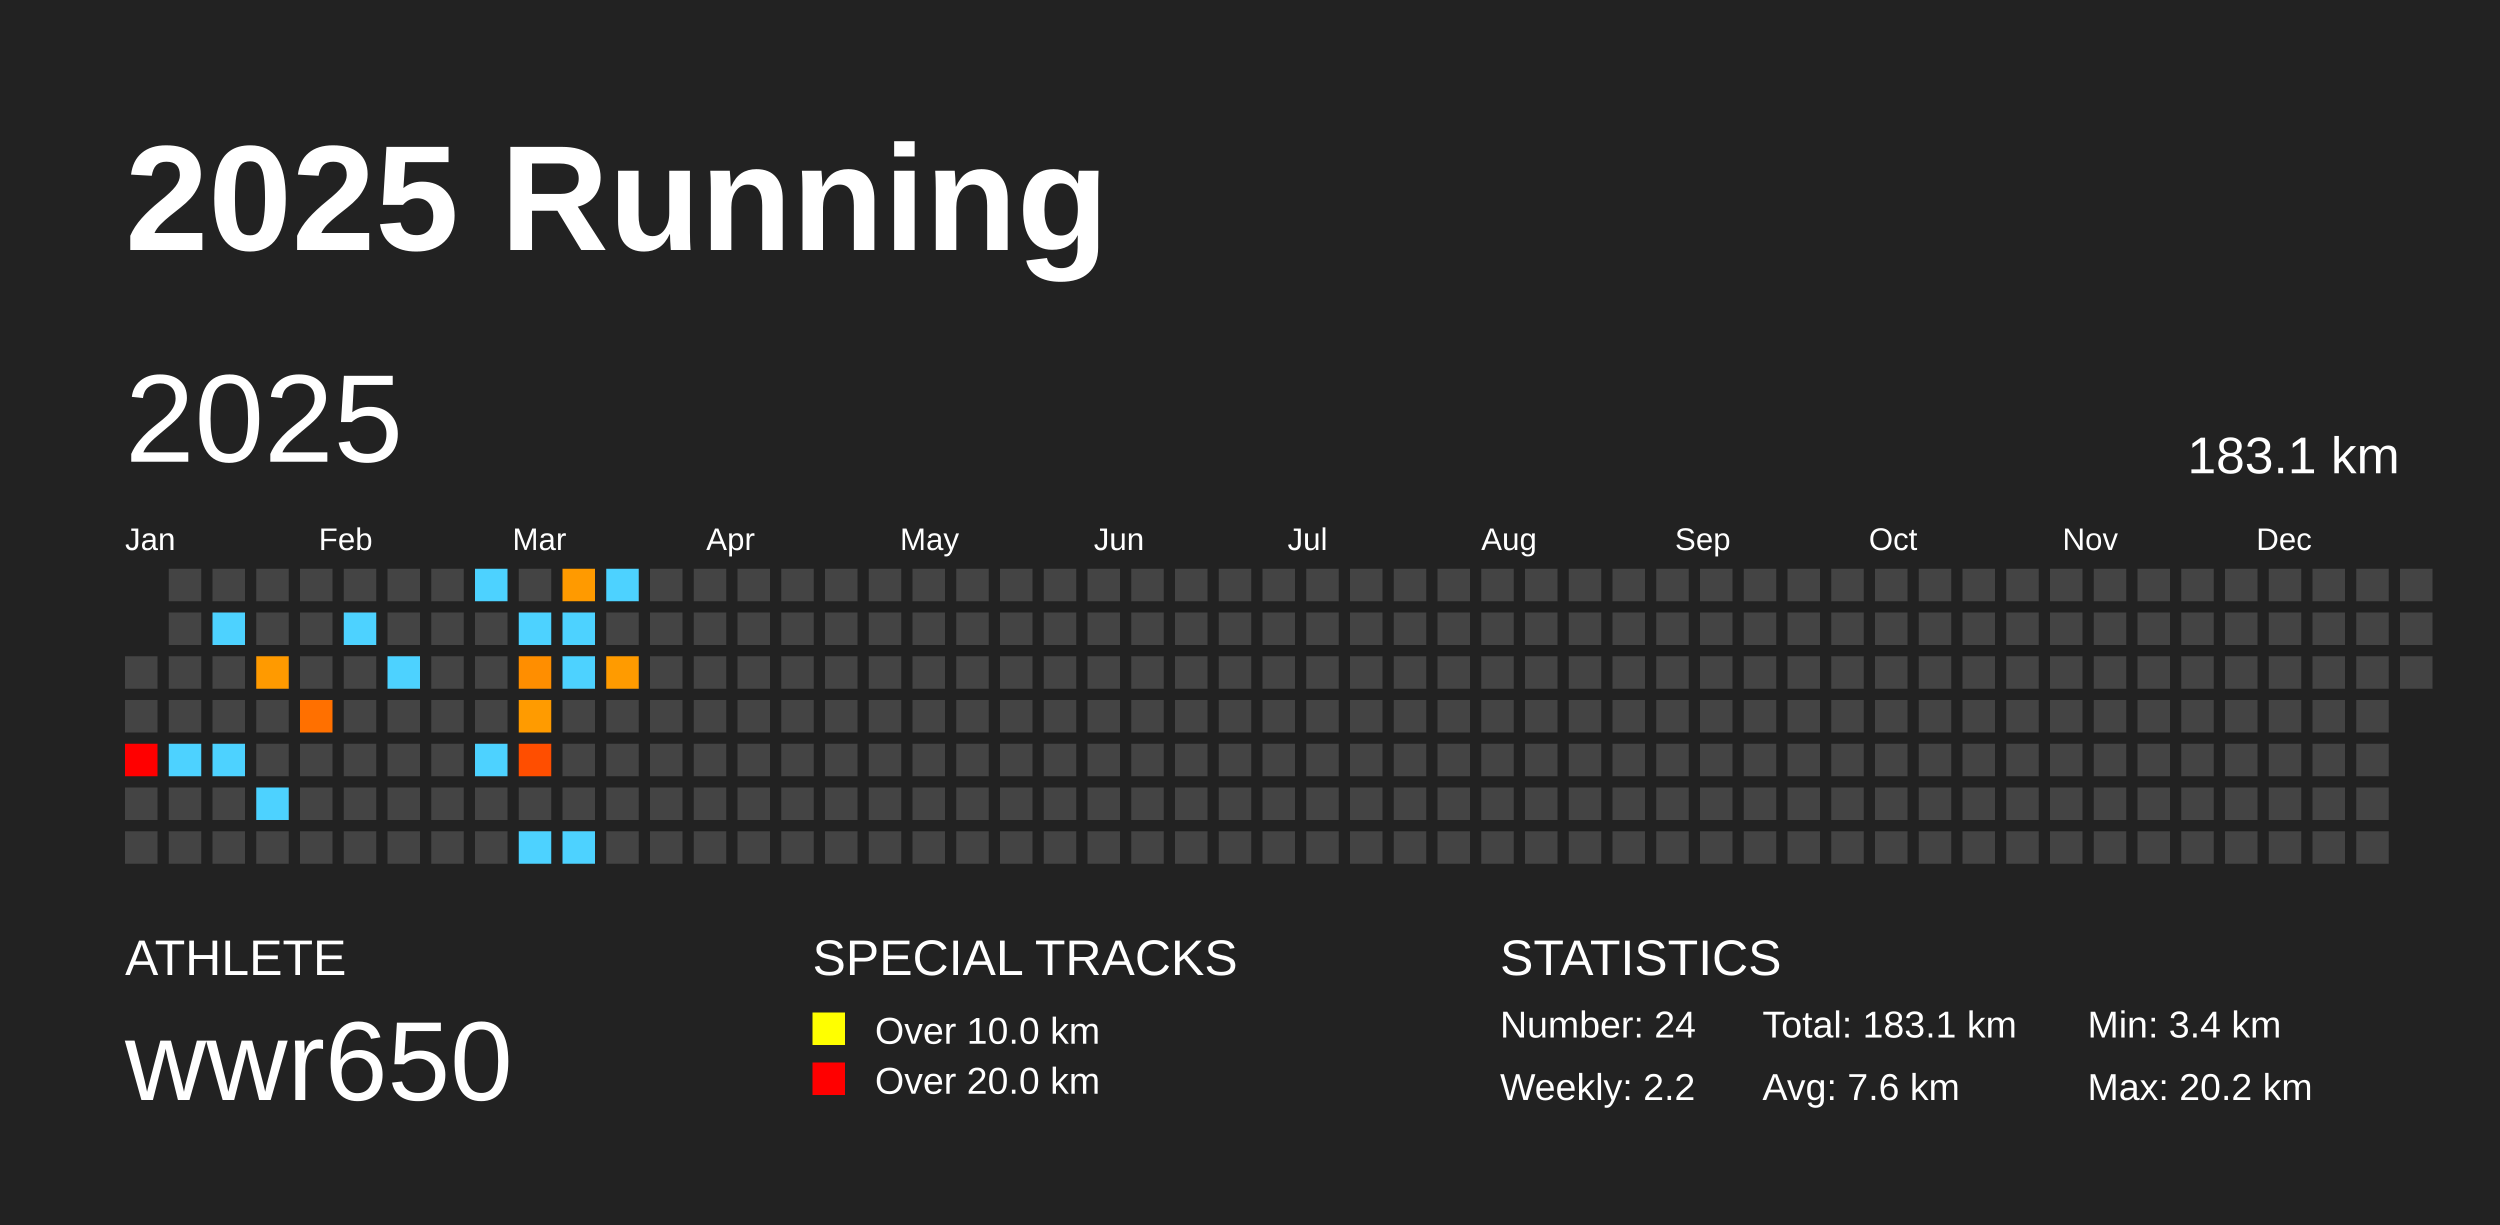
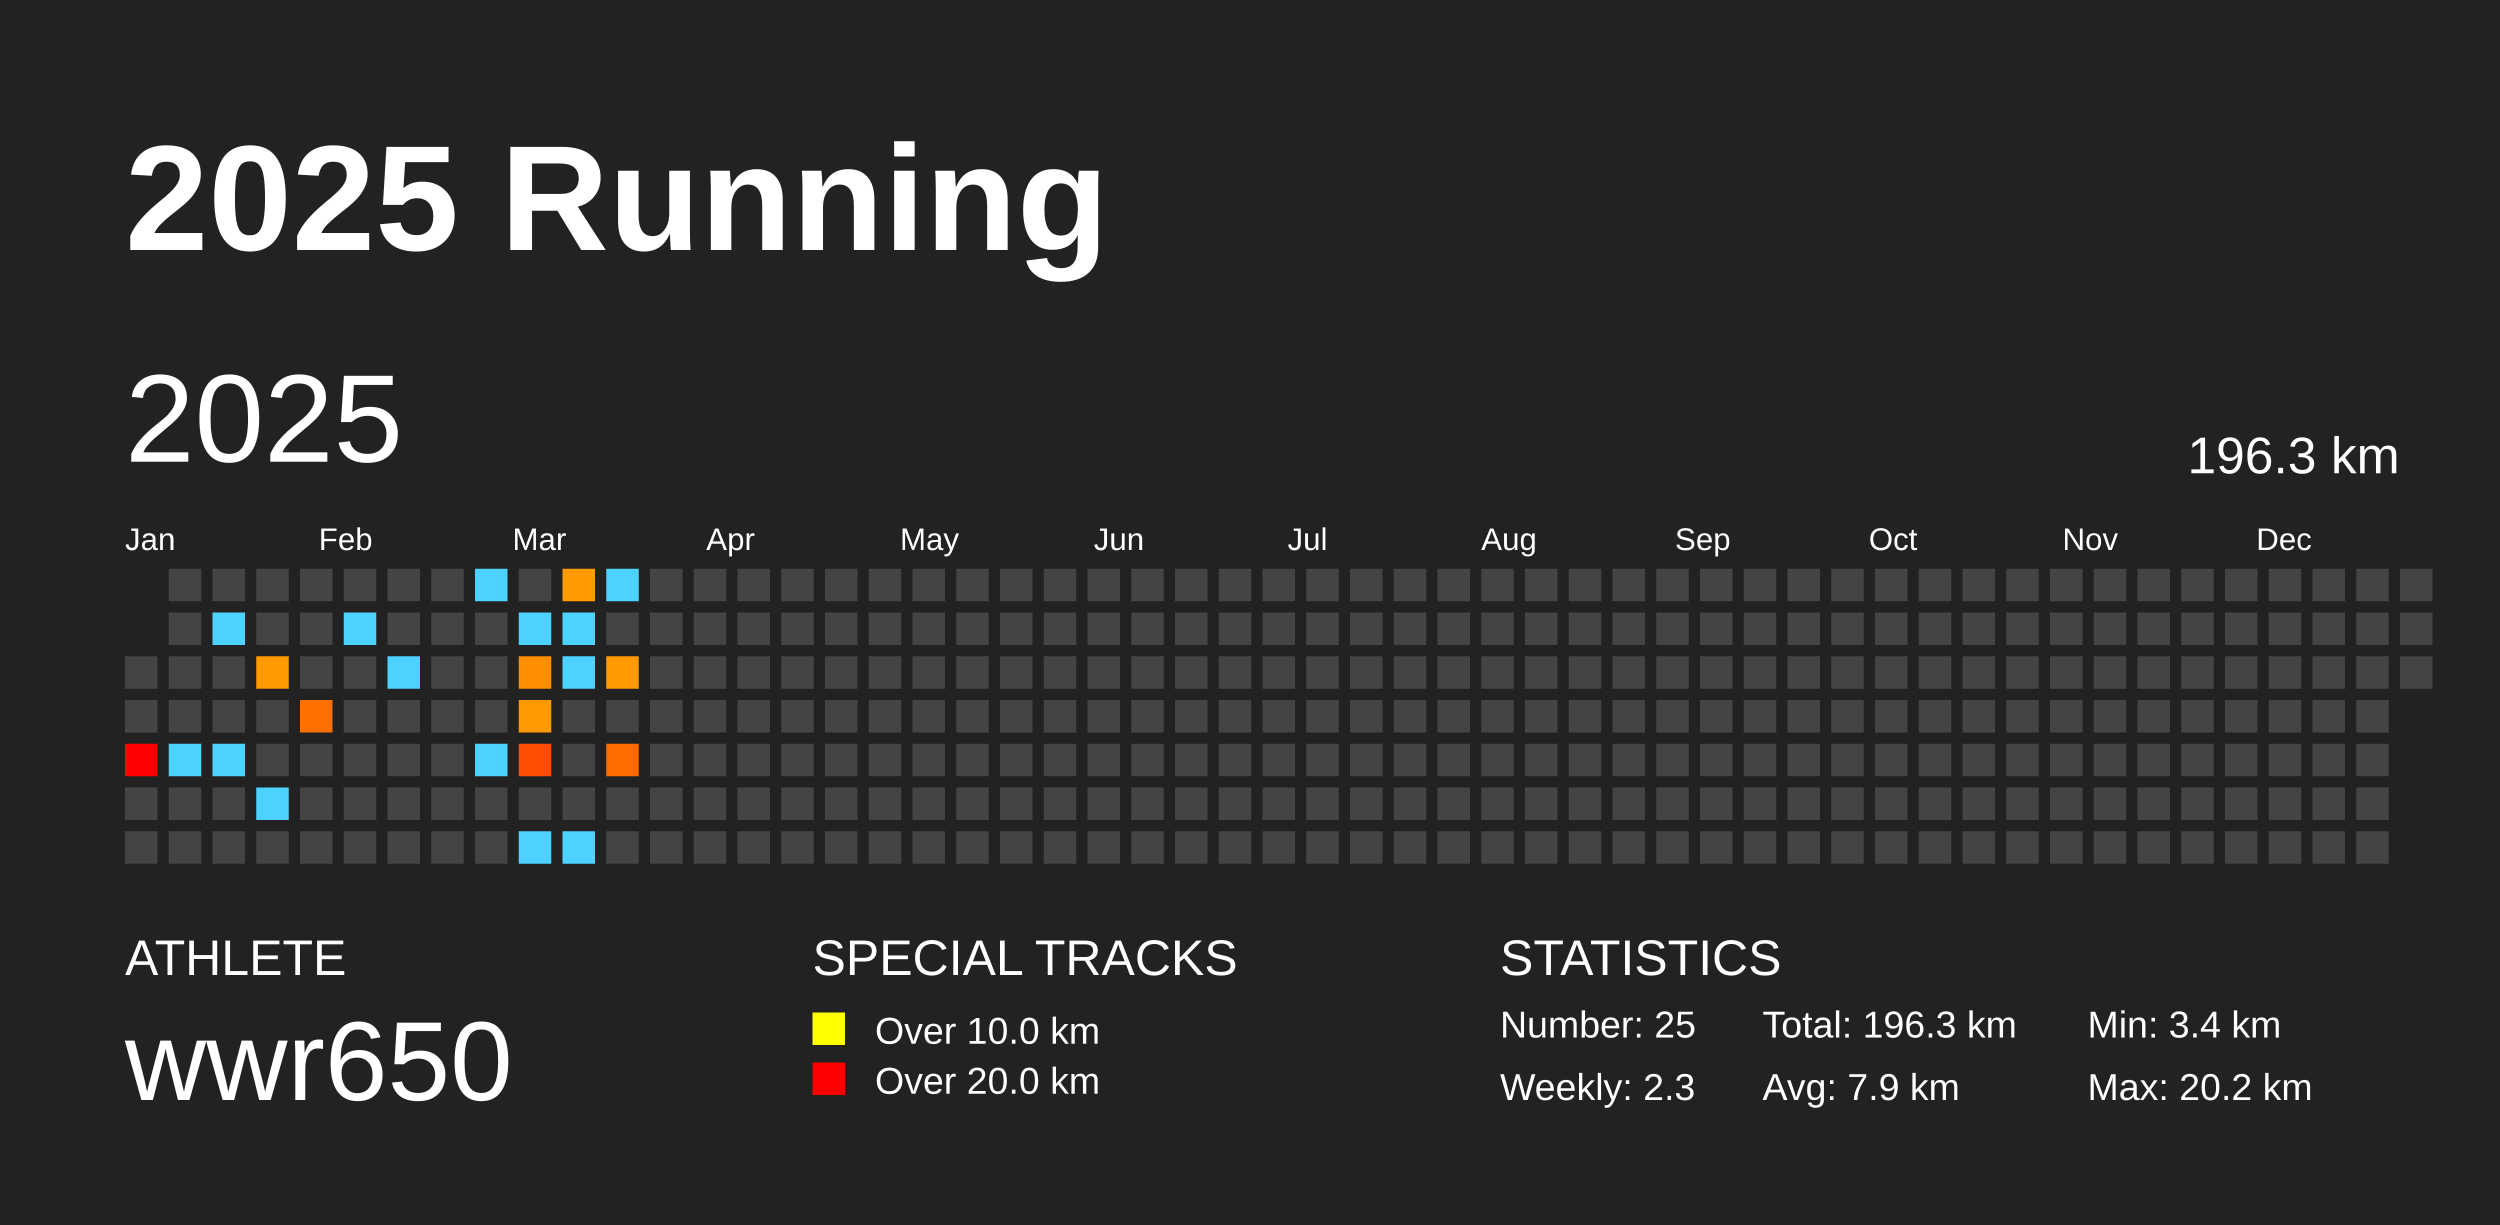
<svg xmlns="http://www.w3.org/2000/svg" baseProfile="full" height="98mm" version="1.1" viewBox="0,0,200,98" width="200mm">
  <defs />
  <rect fill="#222222" height="98" width="200" x="0" y="0" />
  <text fill="#FFFFFF" style="font-size:12px; font-family:Arial; font-weight:bold;" x="10" y="20">2025 Running</text>
  <text fill="#FFFFFF" style="font-size:4px; font-family:Arial" x="10" y="78">ATHLETE</text>
  <text fill="#FFFFFF" style="font-size:9px; font-family:Arial" x="10" y="88">wwr650</text>
  <text fill="#FFFFFF" style="font-size:4px; font-family:Arial" x="65" y="78">SPECIAL TRACKS</text>
  <rect fill="yellow" height="2.6" width="2.6" x="65" y="81" />
  <text fill="#FFFFFF" style="font-size:3px; font-family:Arial" x="70" y="83.5">Over 10.0 km</text>
  <rect fill="red" height="2.6" width="2.6" x="65" y="85" />
  <text fill="#FFFFFF" style="font-size:3px; font-family:Arial" x="70" y="87.5">Over 20.0 km</text>
  <text fill="#FFFFFF" style="font-size:4px; font-family:Arial" x="120" y="78">STATISTICS</text>
-   <text fill="#FFFFFF" style="font-size:3px; font-family:Arial" x="120" y="83">Number: 24</text>
-   <text fill="#FFFFFF" style="font-size:3px; font-family:Arial" x="120" y="88">Weekly: 2.2</text>
-   <text fill="#FFFFFF" style="font-size:3px; font-family:Arial" x="141" y="83">Total: 183.1 km</text>
-   <text fill="#FFFFFF" style="font-size:3px; font-family:Arial" x="141" y="88">Avg: 7.6 km</text>
+   <text fill="#FFFFFF" style="font-size:3px; font-family:Arial" x="120" y="83">Number: 25</text>
+   <text fill="#FFFFFF" style="font-size:3px; font-family:Arial" x="120" y="88">Weekly: 2.3</text>
+   <text fill="#FFFFFF" style="font-size:3px; font-family:Arial" x="141" y="83">Total: 196.3 km</text>
+   <text fill="#FFFFFF" style="font-size:3px; font-family:Arial" x="141" y="88">Avg: 7.9 km</text>
  <text fill="#FFFFFF" style="font-size:3px; font-family:Arial" x="167" y="83">Min: 3.4 km</text>
  <text fill="#FFFFFF" style="font-size:3px; font-family:Arial" x="167" y="88">Max: 20.2 km</text>
  <text dominant-baseline="hanging" fill="#FFFFFF" style="font-size:10.0px; font-family:Arial;" x="10" y="30">2025</text>
-   <text dominant-baseline="hanging" fill="#FFFFFF" style="font-size:4.125px; font-family:Arial;" x="175" y="35">183.1 km</text>
+   <text dominant-baseline="hanging" fill="#FFFFFF" style="font-size:4.125px; font-family:Arial;" x="175" y="35">196.3 km</text>
  <text fill="#FFFFFF" style="font-size:2.5px; font-family:Arial" x="10.0" y="44">Jan</text>
  <text fill="#FFFFFF" style="font-size:2.5px; font-family:Arial" x="25.5" y="44">Feb</text>
  <text fill="#FFFFFF" style="font-size:2.5px; font-family:Arial" x="41.0" y="44">Mar</text>
  <text fill="#FFFFFF" style="font-size:2.5px; font-family:Arial" x="56.5" y="44">Apr</text>
  <text fill="#FFFFFF" style="font-size:2.5px; font-family:Arial" x="72.0" y="44">May</text>
  <text fill="#FFFFFF" style="font-size:2.5px; font-family:Arial" x="87.5" y="44">Jun</text>
  <text fill="#FFFFFF" style="font-size:2.5px; font-family:Arial" x="103.0" y="44">Jul</text>
  <text fill="#FFFFFF" style="font-size:2.5px; font-family:Arial" x="118.5" y="44">Aug</text>
  <text fill="#FFFFFF" style="font-size:2.5px; font-family:Arial" x="134.0" y="44">Sep</text>
  <text fill="#FFFFFF" style="font-size:2.5px; font-family:Arial" x="149.5" y="44">Oct</text>
  <text fill="#FFFFFF" style="font-size:2.5px; font-family:Arial" x="165.0" y="44">Nov</text>
  <text fill="#FFFFFF" style="font-size:2.5px; font-family:Arial" x="180.5" y="44">Dec</text>
  <rect fill="#444444" height="2.6" width="2.6" x="10.0" y="52.5" />
  <rect fill="#444444" height="2.6" width="2.6" x="10.0" y="56.0" />
  <rect fill="red" height="2.6" width="2.6" x="10.0" y="59.5" />
  <rect fill="#444444" height="2.6" width="2.6" x="10.0" y="63.0" />
  <rect fill="#444444" height="2.6" width="2.6" x="10.0" y="66.5" />
  <rect fill="#444444" height="2.6" width="2.6" x="13.5" y="45.5" />
  <rect fill="#444444" height="2.6" width="2.6" x="13.5" y="49.0" />
  <rect fill="#444444" height="2.6" width="2.6" x="13.5" y="52.5" />
  <rect fill="#444444" height="2.6" width="2.6" x="13.5" y="56.0" />
  <rect fill="#4dd2ff" height="2.6" width="2.6" x="13.5" y="59.5" />
  <rect fill="#444444" height="2.6" width="2.6" x="13.5" y="63.0" />
  <rect fill="#444444" height="2.6" width="2.6" x="13.5" y="66.5" />
  <rect fill="#444444" height="2.6" width="2.6" x="17.0" y="45.5" />
  <rect fill="#4dd2ff" height="2.6" width="2.6" x="17.0" y="49.0" />
  <rect fill="#444444" height="2.6" width="2.6" x="17.0" y="52.5" />
  <rect fill="#444444" height="2.6" width="2.6" x="17.0" y="56.0" />
  <rect fill="#4dd2ff" height="2.6" width="2.6" x="17.0" y="59.5" />
  <rect fill="#444444" height="2.6" width="2.6" x="17.0" y="63.0" />
  <rect fill="#444444" height="2.6" width="2.6" x="17.0" y="66.5" />
  <rect fill="#444444" height="2.6" width="2.6" x="20.5" y="45.5" />
  <rect fill="#444444" height="2.6" width="2.6" x="20.5" y="49.0" />
  <rect fill="#ff9a00" height="2.6" width="2.6" x="20.5" y="52.5" />
  <rect fill="#444444" height="2.6" width="2.6" x="20.5" y="56.0" />
  <rect fill="#444444" height="2.6" width="2.6" x="20.5" y="59.5" />
  <rect fill="#4dd2ff" height="2.6" width="2.6" x="20.5" y="63.0" />
  <rect fill="#444444" height="2.6" width="2.6" x="20.5" y="66.5" />
  <rect fill="#444444" height="2.6" width="2.6" x="24.0" y="45.5" />
  <rect fill="#444444" height="2.6" width="2.6" x="24.0" y="49.0" />
  <rect fill="#444444" height="2.6" width="2.6" x="24.0" y="52.5" />
  <rect fill="#ff7000" height="2.6" width="2.6" x="24.0" y="56.0" />
  <rect fill="#444444" height="2.6" width="2.6" x="24.0" y="59.5" />
  <rect fill="#444444" height="2.6" width="2.6" x="24.0" y="63.0" />
  <rect fill="#444444" height="2.6" width="2.6" x="24.0" y="66.5" />
  <rect fill="#444444" height="2.6" width="2.6" x="27.5" y="45.5" />
  <rect fill="#4dd2ff" height="2.6" width="2.6" x="27.5" y="49.0" />
  <rect fill="#444444" height="2.6" width="2.6" x="27.5" y="52.5" />
  <rect fill="#444444" height="2.6" width="2.6" x="27.5" y="56.0" />
  <rect fill="#444444" height="2.6" width="2.6" x="27.5" y="59.5" />
  <rect fill="#444444" height="2.6" width="2.6" x="27.5" y="63.0" />
  <rect fill="#444444" height="2.6" width="2.6" x="27.5" y="66.5" />
  <rect fill="#444444" height="2.6" width="2.6" x="31.0" y="45.5" />
  <rect fill="#444444" height="2.6" width="2.6" x="31.0" y="49.0" />
  <rect fill="#4dd2ff" height="2.6" width="2.6" x="31.0" y="52.5" />
  <rect fill="#444444" height="2.6" width="2.6" x="31.0" y="56.0" />
  <rect fill="#444444" height="2.6" width="2.6" x="31.0" y="59.5" />
  <rect fill="#444444" height="2.6" width="2.6" x="31.0" y="63.0" />
  <rect fill="#444444" height="2.6" width="2.6" x="31.0" y="66.5" />
  <rect fill="#444444" height="2.6" width="2.6" x="34.5" y="45.5" />
  <rect fill="#444444" height="2.6" width="2.6" x="34.5" y="49.0" />
  <rect fill="#444444" height="2.6" width="2.6" x="34.5" y="52.5" />
  <rect fill="#444444" height="2.6" width="2.6" x="34.5" y="56.0" />
  <rect fill="#444444" height="2.6" width="2.6" x="34.5" y="59.5" />
  <rect fill="#444444" height="2.6" width="2.6" x="34.5" y="63.0" />
  <rect fill="#444444" height="2.6" width="2.6" x="34.5" y="66.5" />
  <rect fill="#4dd2ff" height="2.6" width="2.6" x="38.0" y="45.5" />
  <rect fill="#444444" height="2.6" width="2.6" x="38.0" y="49.0" />
  <rect fill="#444444" height="2.6" width="2.6" x="38.0" y="52.5" />
  <rect fill="#444444" height="2.6" width="2.6" x="38.0" y="56.0" />
  <rect fill="#4dd2ff" height="2.6" width="2.6" x="38.0" y="59.5" />
  <rect fill="#444444" height="2.6" width="2.6" x="38.0" y="63.0" />
  <rect fill="#444444" height="2.6" width="2.6" x="38.0" y="66.5" />
  <rect fill="#444444" height="2.6" width="2.6" x="41.5" y="45.5" />
  <rect fill="#4dd2ff" height="2.6" width="2.6" x="41.5" y="49.0" />
  <rect fill="#ff8e00" height="2.6" width="2.6" x="41.5" y="52.5" />
  <rect fill="#ff9b00" height="2.6" width="2.6" x="41.5" y="56.0" />
  <rect fill="#ff4e00" height="2.6" width="2.6" x="41.5" y="59.5" />
  <rect fill="#444444" height="2.6" width="2.6" x="41.5" y="63.0" />
  <rect fill="#4dd2ff" height="2.6" width="2.6" x="41.5" y="66.5" />
  <rect fill="#ff9a00" height="2.6" width="2.6" x="45.0" y="45.5" />
  <rect fill="#4dd2ff" height="2.6" width="2.6" x="45.0" y="49.0" />
  <rect fill="#4dd2ff" height="2.6" width="2.6" x="45.0" y="52.5" />
  <rect fill="#444444" height="2.6" width="2.6" x="45.0" y="56.0" />
  <rect fill="#444444" height="2.6" width="2.6" x="45.0" y="59.5" />
  <rect fill="#444444" height="2.6" width="2.6" x="45.0" y="63.0" />
  <rect fill="#4dd2ff" height="2.6" width="2.6" x="45.0" y="66.5" />
  <rect fill="#4dd2ff" height="2.6" width="2.6" x="48.5" y="45.5" />
  <rect fill="#444444" height="2.6" width="2.6" x="48.5" y="49.0" />
  <rect fill="#ff9b00" height="2.6" width="2.6" x="48.5" y="52.5" />
  <rect fill="#444444" height="2.6" width="2.6" x="48.5" y="56.0" />
-   <rect fill="#444444" height="2.6" width="2.6" x="48.5" y="59.5" />
+   <rect fill="#ff6b00" height="2.6" width="2.6" x="48.5" y="59.5" />
  <rect fill="#444444" height="2.6" width="2.6" x="48.5" y="63.0" />
  <rect fill="#444444" height="2.6" width="2.6" x="48.5" y="66.5" />
  <rect fill="#444444" height="2.6" width="2.6" x="52.0" y="45.5" />
  <rect fill="#444444" height="2.6" width="2.6" x="52.0" y="49.0" />
  <rect fill="#444444" height="2.6" width="2.6" x="52.0" y="52.5" />
  <rect fill="#444444" height="2.6" width="2.6" x="52.0" y="56.0" />
  <rect fill="#444444" height="2.6" width="2.6" x="52.0" y="59.5" />
  <rect fill="#444444" height="2.6" width="2.6" x="52.0" y="63.0" />
  <rect fill="#444444" height="2.6" width="2.6" x="52.0" y="66.5" />
  <rect fill="#444444" height="2.6" width="2.6" x="55.5" y="45.5" />
  <rect fill="#444444" height="2.6" width="2.6" x="55.5" y="49.0" />
  <rect fill="#444444" height="2.6" width="2.6" x="55.5" y="52.5" />
  <rect fill="#444444" height="2.6" width="2.6" x="55.5" y="56.0" />
  <rect fill="#444444" height="2.6" width="2.6" x="55.5" y="59.5" />
  <rect fill="#444444" height="2.6" width="2.6" x="55.5" y="63.0" />
  <rect fill="#444444" height="2.6" width="2.6" x="55.5" y="66.5" />
  <rect fill="#444444" height="2.6" width="2.6" x="59.0" y="45.5" />
  <rect fill="#444444" height="2.6" width="2.6" x="59.0" y="49.0" />
  <rect fill="#444444" height="2.6" width="2.6" x="59.0" y="52.5" />
  <rect fill="#444444" height="2.6" width="2.6" x="59.0" y="56.0" />
  <rect fill="#444444" height="2.6" width="2.6" x="59.0" y="59.5" />
  <rect fill="#444444" height="2.6" width="2.6" x="59.0" y="63.0" />
  <rect fill="#444444" height="2.6" width="2.6" x="59.0" y="66.5" />
  <rect fill="#444444" height="2.6" width="2.6" x="62.5" y="45.5" />
  <rect fill="#444444" height="2.6" width="2.6" x="62.5" y="49.0" />
  <rect fill="#444444" height="2.6" width="2.6" x="62.5" y="52.5" />
  <rect fill="#444444" height="2.6" width="2.6" x="62.5" y="56.0" />
  <rect fill="#444444" height="2.6" width="2.6" x="62.5" y="59.5" />
  <rect fill="#444444" height="2.6" width="2.6" x="62.5" y="63.0" />
  <rect fill="#444444" height="2.6" width="2.6" x="62.5" y="66.5" />
  <rect fill="#444444" height="2.6" width="2.6" x="66.0" y="45.5" />
  <rect fill="#444444" height="2.6" width="2.6" x="66.0" y="49.0" />
  <rect fill="#444444" height="2.6" width="2.6" x="66.0" y="52.5" />
  <rect fill="#444444" height="2.6" width="2.6" x="66.0" y="56.0" />
  <rect fill="#444444" height="2.6" width="2.6" x="66.0" y="59.5" />
  <rect fill="#444444" height="2.6" width="2.6" x="66.0" y="63.0" />
  <rect fill="#444444" height="2.6" width="2.6" x="66.0" y="66.5" />
  <rect fill="#444444" height="2.6" width="2.6" x="69.5" y="45.5" />
  <rect fill="#444444" height="2.6" width="2.6" x="69.5" y="49.0" />
  <rect fill="#444444" height="2.6" width="2.6" x="69.5" y="52.5" />
  <rect fill="#444444" height="2.6" width="2.6" x="69.5" y="56.0" />
  <rect fill="#444444" height="2.6" width="2.6" x="69.5" y="59.5" />
  <rect fill="#444444" height="2.6" width="2.6" x="69.5" y="63.0" />
  <rect fill="#444444" height="2.6" width="2.6" x="69.5" y="66.5" />
  <rect fill="#444444" height="2.6" width="2.6" x="73.0" y="45.5" />
  <rect fill="#444444" height="2.6" width="2.6" x="73.0" y="49.0" />
  <rect fill="#444444" height="2.6" width="2.6" x="73.0" y="52.5" />
  <rect fill="#444444" height="2.6" width="2.6" x="73.0" y="56.0" />
  <rect fill="#444444" height="2.6" width="2.6" x="73.0" y="59.5" />
  <rect fill="#444444" height="2.6" width="2.6" x="73.0" y="63.0" />
  <rect fill="#444444" height="2.6" width="2.6" x="73.0" y="66.5" />
  <rect fill="#444444" height="2.6" width="2.6" x="76.5" y="45.5" />
  <rect fill="#444444" height="2.6" width="2.6" x="76.5" y="49.0" />
  <rect fill="#444444" height="2.6" width="2.6" x="76.5" y="52.5" />
  <rect fill="#444444" height="2.6" width="2.6" x="76.5" y="56.0" />
  <rect fill="#444444" height="2.6" width="2.6" x="76.5" y="59.5" />
  <rect fill="#444444" height="2.6" width="2.6" x="76.5" y="63.0" />
  <rect fill="#444444" height="2.6" width="2.6" x="76.5" y="66.5" />
  <rect fill="#444444" height="2.6" width="2.6" x="80.0" y="45.5" />
  <rect fill="#444444" height="2.6" width="2.6" x="80.0" y="49.0" />
  <rect fill="#444444" height="2.6" width="2.6" x="80.0" y="52.5" />
  <rect fill="#444444" height="2.6" width="2.6" x="80.0" y="56.0" />
  <rect fill="#444444" height="2.6" width="2.6" x="80.0" y="59.5" />
  <rect fill="#444444" height="2.6" width="2.6" x="80.0" y="63.0" />
  <rect fill="#444444" height="2.6" width="2.6" x="80.0" y="66.5" />
  <rect fill="#444444" height="2.6" width="2.6" x="83.5" y="45.5" />
  <rect fill="#444444" height="2.6" width="2.6" x="83.5" y="49.0" />
  <rect fill="#444444" height="2.6" width="2.6" x="83.5" y="52.5" />
  <rect fill="#444444" height="2.6" width="2.6" x="83.5" y="56.0" />
  <rect fill="#444444" height="2.6" width="2.6" x="83.5" y="59.5" />
  <rect fill="#444444" height="2.6" width="2.6" x="83.5" y="63.0" />
  <rect fill="#444444" height="2.6" width="2.6" x="83.5" y="66.5" />
  <rect fill="#444444" height="2.6" width="2.6" x="87.0" y="45.5" />
  <rect fill="#444444" height="2.6" width="2.6" x="87.0" y="49.0" />
  <rect fill="#444444" height="2.6" width="2.6" x="87.0" y="52.5" />
  <rect fill="#444444" height="2.6" width="2.6" x="87.0" y="56.0" />
  <rect fill="#444444" height="2.6" width="2.6" x="87.0" y="59.5" />
  <rect fill="#444444" height="2.6" width="2.6" x="87.0" y="63.0" />
  <rect fill="#444444" height="2.6" width="2.6" x="87.0" y="66.5" />
  <rect fill="#444444" height="2.6" width="2.6" x="90.5" y="45.5" />
  <rect fill="#444444" height="2.6" width="2.6" x="90.5" y="49.0" />
  <rect fill="#444444" height="2.6" width="2.6" x="90.5" y="52.5" />
  <rect fill="#444444" height="2.6" width="2.6" x="90.5" y="56.0" />
  <rect fill="#444444" height="2.6" width="2.6" x="90.5" y="59.5" />
  <rect fill="#444444" height="2.6" width="2.6" x="90.5" y="63.0" />
  <rect fill="#444444" height="2.6" width="2.6" x="90.5" y="66.5" />
  <rect fill="#444444" height="2.6" width="2.6" x="94.0" y="45.5" />
  <rect fill="#444444" height="2.6" width="2.6" x="94.0" y="49.0" />
  <rect fill="#444444" height="2.6" width="2.6" x="94.0" y="52.5" />
  <rect fill="#444444" height="2.6" width="2.6" x="94.0" y="56.0" />
  <rect fill="#444444" height="2.6" width="2.6" x="94.0" y="59.5" />
  <rect fill="#444444" height="2.6" width="2.6" x="94.0" y="63.0" />
  <rect fill="#444444" height="2.6" width="2.6" x="94.0" y="66.5" />
  <rect fill="#444444" height="2.6" width="2.6" x="97.5" y="45.5" />
  <rect fill="#444444" height="2.6" width="2.6" x="97.5" y="49.0" />
  <rect fill="#444444" height="2.6" width="2.6" x="97.5" y="52.5" />
  <rect fill="#444444" height="2.6" width="2.6" x="97.5" y="56.0" />
  <rect fill="#444444" height="2.6" width="2.6" x="97.5" y="59.5" />
  <rect fill="#444444" height="2.6" width="2.6" x="97.5" y="63.0" />
  <rect fill="#444444" height="2.6" width="2.6" x="97.5" y="66.5" />
  <rect fill="#444444" height="2.6" width="2.6" x="101.0" y="45.5" />
  <rect fill="#444444" height="2.6" width="2.6" x="101.0" y="49.0" />
  <rect fill="#444444" height="2.6" width="2.6" x="101.0" y="52.5" />
  <rect fill="#444444" height="2.6" width="2.6" x="101.0" y="56.0" />
  <rect fill="#444444" height="2.6" width="2.6" x="101.0" y="59.5" />
  <rect fill="#444444" height="2.6" width="2.6" x="101.0" y="63.0" />
  <rect fill="#444444" height="2.6" width="2.6" x="101.0" y="66.5" />
  <rect fill="#444444" height="2.6" width="2.6" x="104.5" y="45.5" />
  <rect fill="#444444" height="2.6" width="2.6" x="104.5" y="49.0" />
  <rect fill="#444444" height="2.6" width="2.6" x="104.5" y="52.5" />
  <rect fill="#444444" height="2.6" width="2.6" x="104.5" y="56.0" />
  <rect fill="#444444" height="2.6" width="2.6" x="104.5" y="59.5" />
  <rect fill="#444444" height="2.6" width="2.6" x="104.5" y="63.0" />
  <rect fill="#444444" height="2.6" width="2.6" x="104.5" y="66.5" />
  <rect fill="#444444" height="2.6" width="2.6" x="108.0" y="45.5" />
  <rect fill="#444444" height="2.6" width="2.6" x="108.0" y="49.0" />
  <rect fill="#444444" height="2.6" width="2.6" x="108.0" y="52.5" />
  <rect fill="#444444" height="2.6" width="2.6" x="108.0" y="56.0" />
  <rect fill="#444444" height="2.6" width="2.6" x="108.0" y="59.5" />
  <rect fill="#444444" height="2.6" width="2.6" x="108.0" y="63.0" />
  <rect fill="#444444" height="2.6" width="2.6" x="108.0" y="66.5" />
  <rect fill="#444444" height="2.6" width="2.6" x="111.5" y="45.5" />
  <rect fill="#444444" height="2.6" width="2.6" x="111.5" y="49.0" />
  <rect fill="#444444" height="2.6" width="2.6" x="111.5" y="52.5" />
  <rect fill="#444444" height="2.6" width="2.6" x="111.5" y="56.0" />
  <rect fill="#444444" height="2.6" width="2.6" x="111.5" y="59.5" />
  <rect fill="#444444" height="2.6" width="2.6" x="111.5" y="63.0" />
  <rect fill="#444444" height="2.6" width="2.6" x="111.5" y="66.5" />
  <rect fill="#444444" height="2.6" width="2.6" x="115.0" y="45.5" />
  <rect fill="#444444" height="2.6" width="2.6" x="115.0" y="49.0" />
  <rect fill="#444444" height="2.6" width="2.6" x="115.0" y="52.5" />
  <rect fill="#444444" height="2.6" width="2.6" x="115.0" y="56.0" />
  <rect fill="#444444" height="2.6" width="2.6" x="115.0" y="59.5" />
  <rect fill="#444444" height="2.6" width="2.6" x="115.0" y="63.0" />
  <rect fill="#444444" height="2.6" width="2.6" x="115.0" y="66.5" />
  <rect fill="#444444" height="2.6" width="2.6" x="118.5" y="45.5" />
  <rect fill="#444444" height="2.6" width="2.6" x="118.5" y="49.0" />
  <rect fill="#444444" height="2.6" width="2.6" x="118.5" y="52.5" />
  <rect fill="#444444" height="2.6" width="2.6" x="118.5" y="56.0" />
  <rect fill="#444444" height="2.6" width="2.6" x="118.5" y="59.5" />
  <rect fill="#444444" height="2.6" width="2.6" x="118.5" y="63.0" />
  <rect fill="#444444" height="2.6" width="2.6" x="118.5" y="66.5" />
  <rect fill="#444444" height="2.6" width="2.6" x="122.0" y="45.5" />
  <rect fill="#444444" height="2.6" width="2.6" x="122.0" y="49.0" />
  <rect fill="#444444" height="2.6" width="2.6" x="122.0" y="52.5" />
  <rect fill="#444444" height="2.6" width="2.6" x="122.0" y="56.0" />
  <rect fill="#444444" height="2.6" width="2.6" x="122.0" y="59.5" />
  <rect fill="#444444" height="2.6" width="2.6" x="122.0" y="63.0" />
  <rect fill="#444444" height="2.6" width="2.6" x="122.0" y="66.5" />
  <rect fill="#444444" height="2.6" width="2.6" x="125.5" y="45.5" />
  <rect fill="#444444" height="2.6" width="2.6" x="125.5" y="49.0" />
  <rect fill="#444444" height="2.6" width="2.6" x="125.5" y="52.5" />
  <rect fill="#444444" height="2.6" width="2.6" x="125.5" y="56.0" />
  <rect fill="#444444" height="2.6" width="2.6" x="125.5" y="59.5" />
  <rect fill="#444444" height="2.6" width="2.6" x="125.5" y="63.0" />
  <rect fill="#444444" height="2.6" width="2.6" x="125.5" y="66.5" />
  <rect fill="#444444" height="2.6" width="2.6" x="129.0" y="45.5" />
  <rect fill="#444444" height="2.6" width="2.6" x="129.0" y="49.0" />
  <rect fill="#444444" height="2.6" width="2.6" x="129.0" y="52.5" />
  <rect fill="#444444" height="2.6" width="2.6" x="129.0" y="56.0" />
  <rect fill="#444444" height="2.6" width="2.6" x="129.0" y="59.5" />
  <rect fill="#444444" height="2.6" width="2.6" x="129.0" y="63.0" />
  <rect fill="#444444" height="2.6" width="2.6" x="129.0" y="66.5" />
  <rect fill="#444444" height="2.6" width="2.6" x="132.5" y="45.5" />
  <rect fill="#444444" height="2.6" width="2.6" x="132.5" y="49.0" />
  <rect fill="#444444" height="2.6" width="2.6" x="132.5" y="52.5" />
  <rect fill="#444444" height="2.6" width="2.6" x="132.5" y="56.0" />
  <rect fill="#444444" height="2.6" width="2.6" x="132.5" y="59.5" />
  <rect fill="#444444" height="2.6" width="2.6" x="132.5" y="63.0" />
  <rect fill="#444444" height="2.6" width="2.6" x="132.5" y="66.5" />
  <rect fill="#444444" height="2.6" width="2.6" x="136.0" y="45.5" />
  <rect fill="#444444" height="2.6" width="2.6" x="136.0" y="49.0" />
  <rect fill="#444444" height="2.6" width="2.6" x="136.0" y="52.5" />
  <rect fill="#444444" height="2.6" width="2.6" x="136.0" y="56.0" />
  <rect fill="#444444" height="2.6" width="2.6" x="136.0" y="59.5" />
  <rect fill="#444444" height="2.6" width="2.6" x="136.0" y="63.0" />
  <rect fill="#444444" height="2.6" width="2.6" x="136.0" y="66.5" />
  <rect fill="#444444" height="2.6" width="2.6" x="139.5" y="45.5" />
  <rect fill="#444444" height="2.6" width="2.6" x="139.5" y="49.0" />
  <rect fill="#444444" height="2.6" width="2.6" x="139.5" y="52.5" />
  <rect fill="#444444" height="2.6" width="2.6" x="139.5" y="56.0" />
  <rect fill="#444444" height="2.6" width="2.6" x="139.5" y="59.5" />
  <rect fill="#444444" height="2.6" width="2.6" x="139.5" y="63.0" />
  <rect fill="#444444" height="2.6" width="2.6" x="139.5" y="66.5" />
  <rect fill="#444444" height="2.6" width="2.6" x="143.0" y="45.5" />
  <rect fill="#444444" height="2.6" width="2.6" x="143.0" y="49.0" />
  <rect fill="#444444" height="2.6" width="2.6" x="143.0" y="52.5" />
  <rect fill="#444444" height="2.6" width="2.6" x="143.0" y="56.0" />
  <rect fill="#444444" height="2.6" width="2.6" x="143.0" y="59.5" />
  <rect fill="#444444" height="2.6" width="2.6" x="143.0" y="63.0" />
  <rect fill="#444444" height="2.6" width="2.6" x="143.0" y="66.5" />
  <rect fill="#444444" height="2.6" width="2.6" x="146.5" y="45.5" />
  <rect fill="#444444" height="2.6" width="2.6" x="146.5" y="49.0" />
  <rect fill="#444444" height="2.6" width="2.6" x="146.5" y="52.5" />
  <rect fill="#444444" height="2.6" width="2.6" x="146.5" y="56.0" />
  <rect fill="#444444" height="2.6" width="2.6" x="146.5" y="59.5" />
  <rect fill="#444444" height="2.6" width="2.6" x="146.5" y="63.0" />
  <rect fill="#444444" height="2.6" width="2.6" x="146.5" y="66.5" />
  <rect fill="#444444" height="2.6" width="2.6" x="150.0" y="45.5" />
  <rect fill="#444444" height="2.6" width="2.6" x="150.0" y="49.0" />
  <rect fill="#444444" height="2.6" width="2.6" x="150.0" y="52.5" />
  <rect fill="#444444" height="2.6" width="2.6" x="150.0" y="56.0" />
  <rect fill="#444444" height="2.6" width="2.6" x="150.0" y="59.5" />
  <rect fill="#444444" height="2.6" width="2.6" x="150.0" y="63.0" />
  <rect fill="#444444" height="2.6" width="2.6" x="150.0" y="66.5" />
  <rect fill="#444444" height="2.6" width="2.6" x="153.5" y="45.5" />
  <rect fill="#444444" height="2.6" width="2.6" x="153.5" y="49.0" />
  <rect fill="#444444" height="2.6" width="2.6" x="153.5" y="52.5" />
  <rect fill="#444444" height="2.6" width="2.6" x="153.5" y="56.0" />
  <rect fill="#444444" height="2.6" width="2.6" x="153.5" y="59.5" />
  <rect fill="#444444" height="2.6" width="2.6" x="153.5" y="63.0" />
  <rect fill="#444444" height="2.6" width="2.6" x="153.5" y="66.5" />
  <rect fill="#444444" height="2.6" width="2.6" x="157.0" y="45.5" />
  <rect fill="#444444" height="2.6" width="2.6" x="157.0" y="49.0" />
  <rect fill="#444444" height="2.6" width="2.6" x="157.0" y="52.5" />
  <rect fill="#444444" height="2.6" width="2.6" x="157.0" y="56.0" />
  <rect fill="#444444" height="2.6" width="2.6" x="157.0" y="59.5" />
  <rect fill="#444444" height="2.6" width="2.6" x="157.0" y="63.0" />
  <rect fill="#444444" height="2.6" width="2.6" x="157.0" y="66.5" />
  <rect fill="#444444" height="2.6" width="2.6" x="160.5" y="45.5" />
  <rect fill="#444444" height="2.6" width="2.6" x="160.5" y="49.0" />
  <rect fill="#444444" height="2.6" width="2.6" x="160.5" y="52.5" />
  <rect fill="#444444" height="2.6" width="2.6" x="160.5" y="56.0" />
  <rect fill="#444444" height="2.6" width="2.6" x="160.5" y="59.5" />
  <rect fill="#444444" height="2.6" width="2.6" x="160.5" y="63.0" />
  <rect fill="#444444" height="2.6" width="2.6" x="160.5" y="66.5" />
  <rect fill="#444444" height="2.6" width="2.6" x="164.0" y="45.5" />
  <rect fill="#444444" height="2.6" width="2.6" x="164.0" y="49.0" />
  <rect fill="#444444" height="2.6" width="2.6" x="164.0" y="52.5" />
  <rect fill="#444444" height="2.6" width="2.6" x="164.0" y="56.0" />
  <rect fill="#444444" height="2.6" width="2.6" x="164.0" y="59.5" />
  <rect fill="#444444" height="2.6" width="2.6" x="164.0" y="63.0" />
  <rect fill="#444444" height="2.6" width="2.6" x="164.0" y="66.5" />
  <rect fill="#444444" height="2.6" width="2.6" x="167.5" y="45.5" />
  <rect fill="#444444" height="2.6" width="2.6" x="167.5" y="49.0" />
  <rect fill="#444444" height="2.6" width="2.6" x="167.5" y="52.5" />
  <rect fill="#444444" height="2.6" width="2.6" x="167.5" y="56.0" />
  <rect fill="#444444" height="2.6" width="2.6" x="167.5" y="59.5" />
  <rect fill="#444444" height="2.6" width="2.6" x="167.5" y="63.0" />
  <rect fill="#444444" height="2.6" width="2.6" x="167.5" y="66.5" />
  <rect fill="#444444" height="2.6" width="2.6" x="171.0" y="45.5" />
  <rect fill="#444444" height="2.6" width="2.6" x="171.0" y="49.0" />
  <rect fill="#444444" height="2.6" width="2.6" x="171.0" y="52.5" />
  <rect fill="#444444" height="2.6" width="2.6" x="171.0" y="56.0" />
  <rect fill="#444444" height="2.6" width="2.6" x="171.0" y="59.5" />
  <rect fill="#444444" height="2.6" width="2.6" x="171.0" y="63.0" />
  <rect fill="#444444" height="2.6" width="2.6" x="171.0" y="66.5" />
  <rect fill="#444444" height="2.6" width="2.6" x="174.5" y="45.5" />
  <rect fill="#444444" height="2.6" width="2.6" x="174.5" y="49.0" />
  <rect fill="#444444" height="2.6" width="2.6" x="174.5" y="52.5" />
  <rect fill="#444444" height="2.6" width="2.6" x="174.5" y="56.0" />
  <rect fill="#444444" height="2.6" width="2.6" x="174.5" y="59.5" />
  <rect fill="#444444" height="2.6" width="2.6" x="174.5" y="63.0" />
  <rect fill="#444444" height="2.6" width="2.6" x="174.5" y="66.5" />
  <rect fill="#444444" height="2.6" width="2.6" x="178.0" y="45.5" />
  <rect fill="#444444" height="2.6" width="2.6" x="178.0" y="49.0" />
  <rect fill="#444444" height="2.6" width="2.6" x="178.0" y="52.5" />
  <rect fill="#444444" height="2.6" width="2.6" x="178.0" y="56.0" />
  <rect fill="#444444" height="2.6" width="2.6" x="178.0" y="59.5" />
  <rect fill="#444444" height="2.6" width="2.6" x="178.0" y="63.0" />
  <rect fill="#444444" height="2.6" width="2.6" x="178.0" y="66.5" />
  <rect fill="#444444" height="2.6" width="2.6" x="181.5" y="45.5" />
  <rect fill="#444444" height="2.6" width="2.6" x="181.5" y="49.0" />
  <rect fill="#444444" height="2.6" width="2.6" x="181.5" y="52.5" />
  <rect fill="#444444" height="2.6" width="2.6" x="181.5" y="56.0" />
  <rect fill="#444444" height="2.6" width="2.6" x="181.5" y="59.5" />
  <rect fill="#444444" height="2.6" width="2.6" x="181.5" y="63.0" />
  <rect fill="#444444" height="2.6" width="2.6" x="181.5" y="66.5" />
  <rect fill="#444444" height="2.6" width="2.6" x="185.0" y="45.5" />
  <rect fill="#444444" height="2.6" width="2.6" x="185.0" y="49.0" />
  <rect fill="#444444" height="2.6" width="2.6" x="185.0" y="52.5" />
  <rect fill="#444444" height="2.6" width="2.6" x="185.0" y="56.0" />
  <rect fill="#444444" height="2.6" width="2.6" x="185.0" y="59.5" />
  <rect fill="#444444" height="2.6" width="2.6" x="185.0" y="63.0" />
  <rect fill="#444444" height="2.6" width="2.6" x="185.0" y="66.5" />
  <rect fill="#444444" height="2.6" width="2.6" x="188.5" y="45.5" />
  <rect fill="#444444" height="2.6" width="2.6" x="188.5" y="49.0" />
  <rect fill="#444444" height="2.6" width="2.6" x="188.5" y="52.5" />
  <rect fill="#444444" height="2.6" width="2.6" x="188.5" y="56.0" />
  <rect fill="#444444" height="2.6" width="2.6" x="188.5" y="59.5" />
  <rect fill="#444444" height="2.6" width="2.6" x="188.5" y="63.0" />
  <rect fill="#444444" height="2.6" width="2.6" x="188.5" y="66.5" />
  <rect fill="#444444" height="2.6" width="2.6" x="192.0" y="45.5" />
  <rect fill="#444444" height="2.6" width="2.6" x="192.0" y="49.0" />
  <rect fill="#444444" height="2.6" width="2.6" x="192.0" y="52.5" />
</svg>
